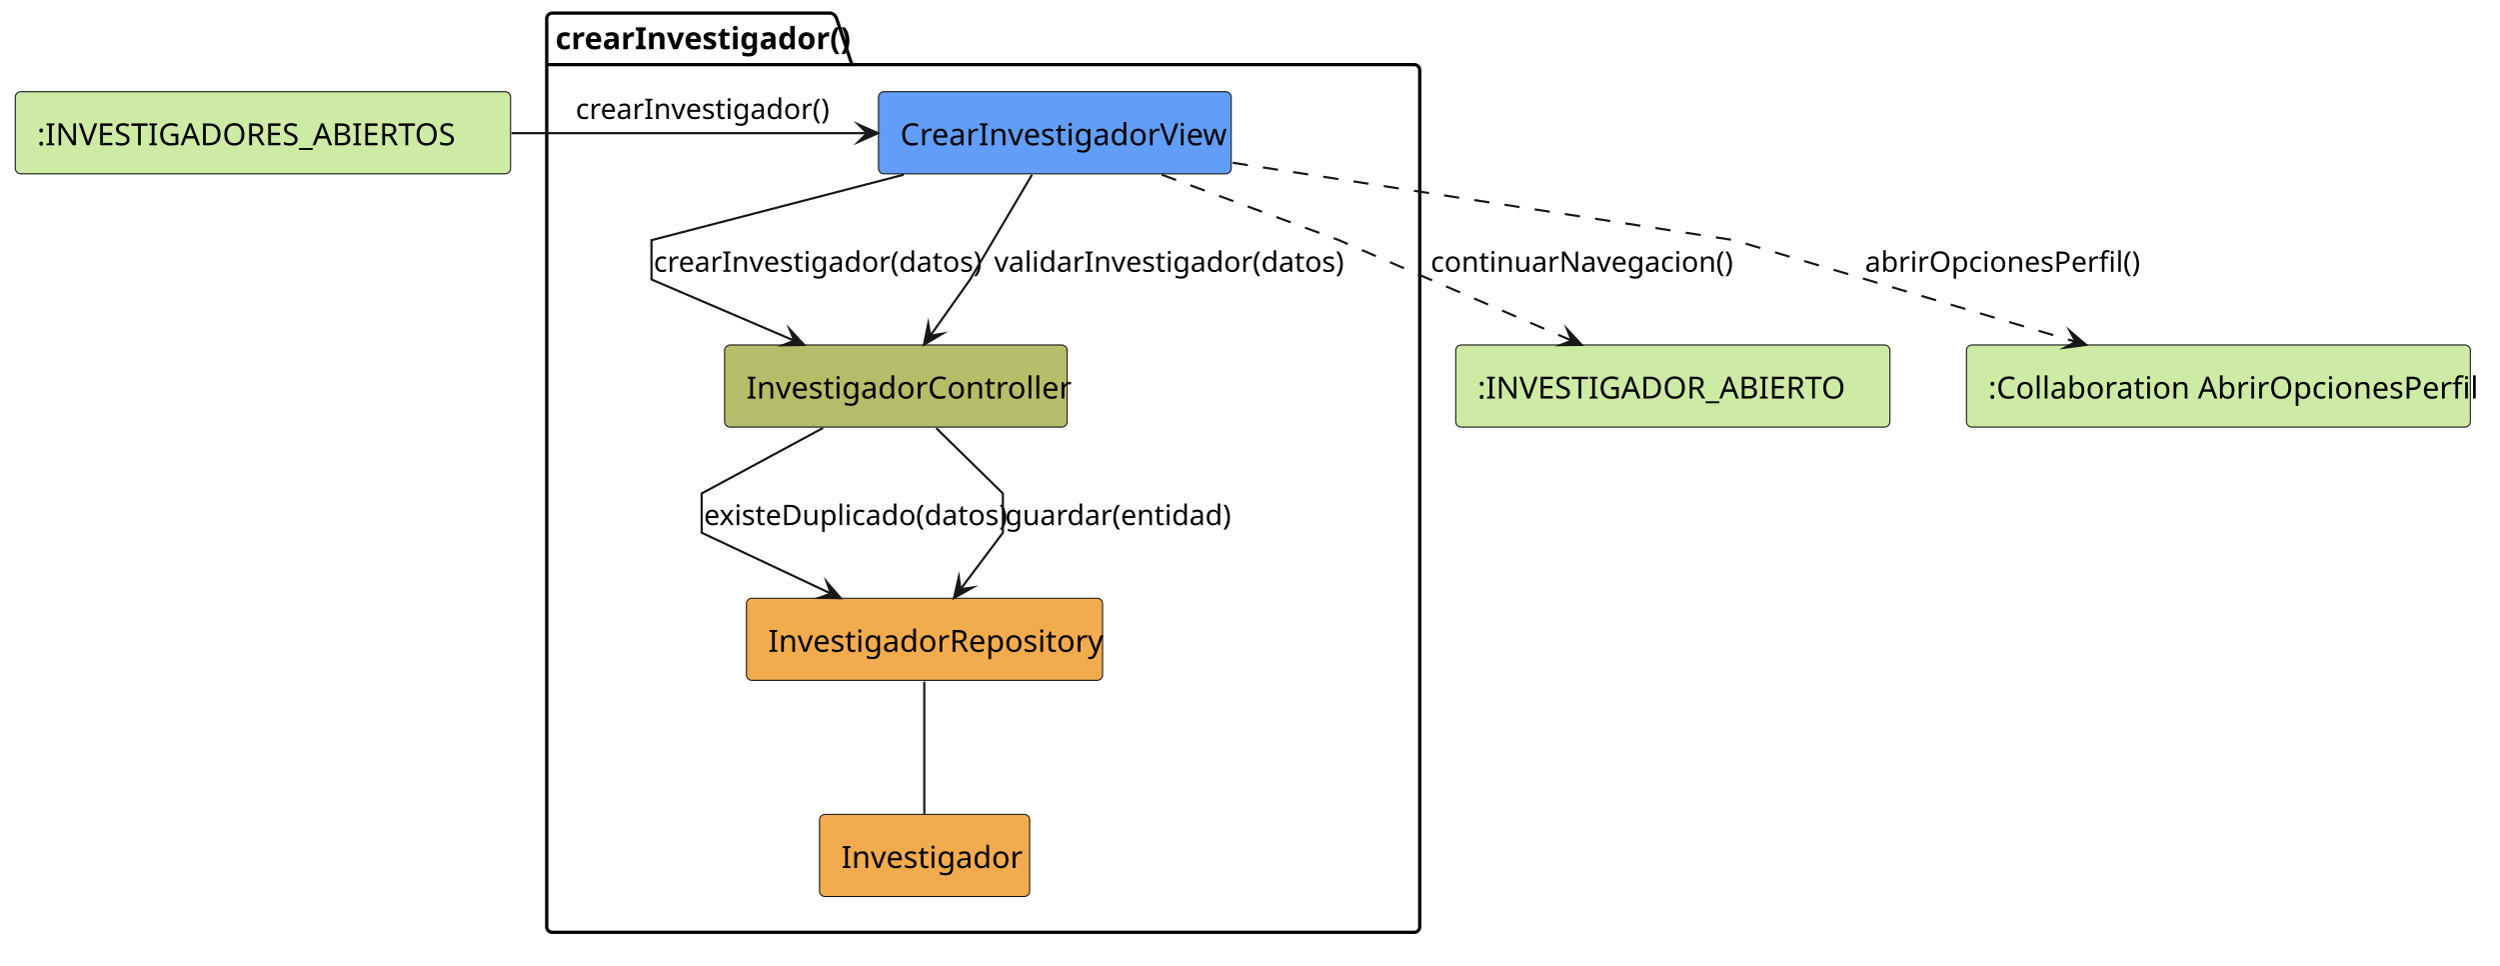
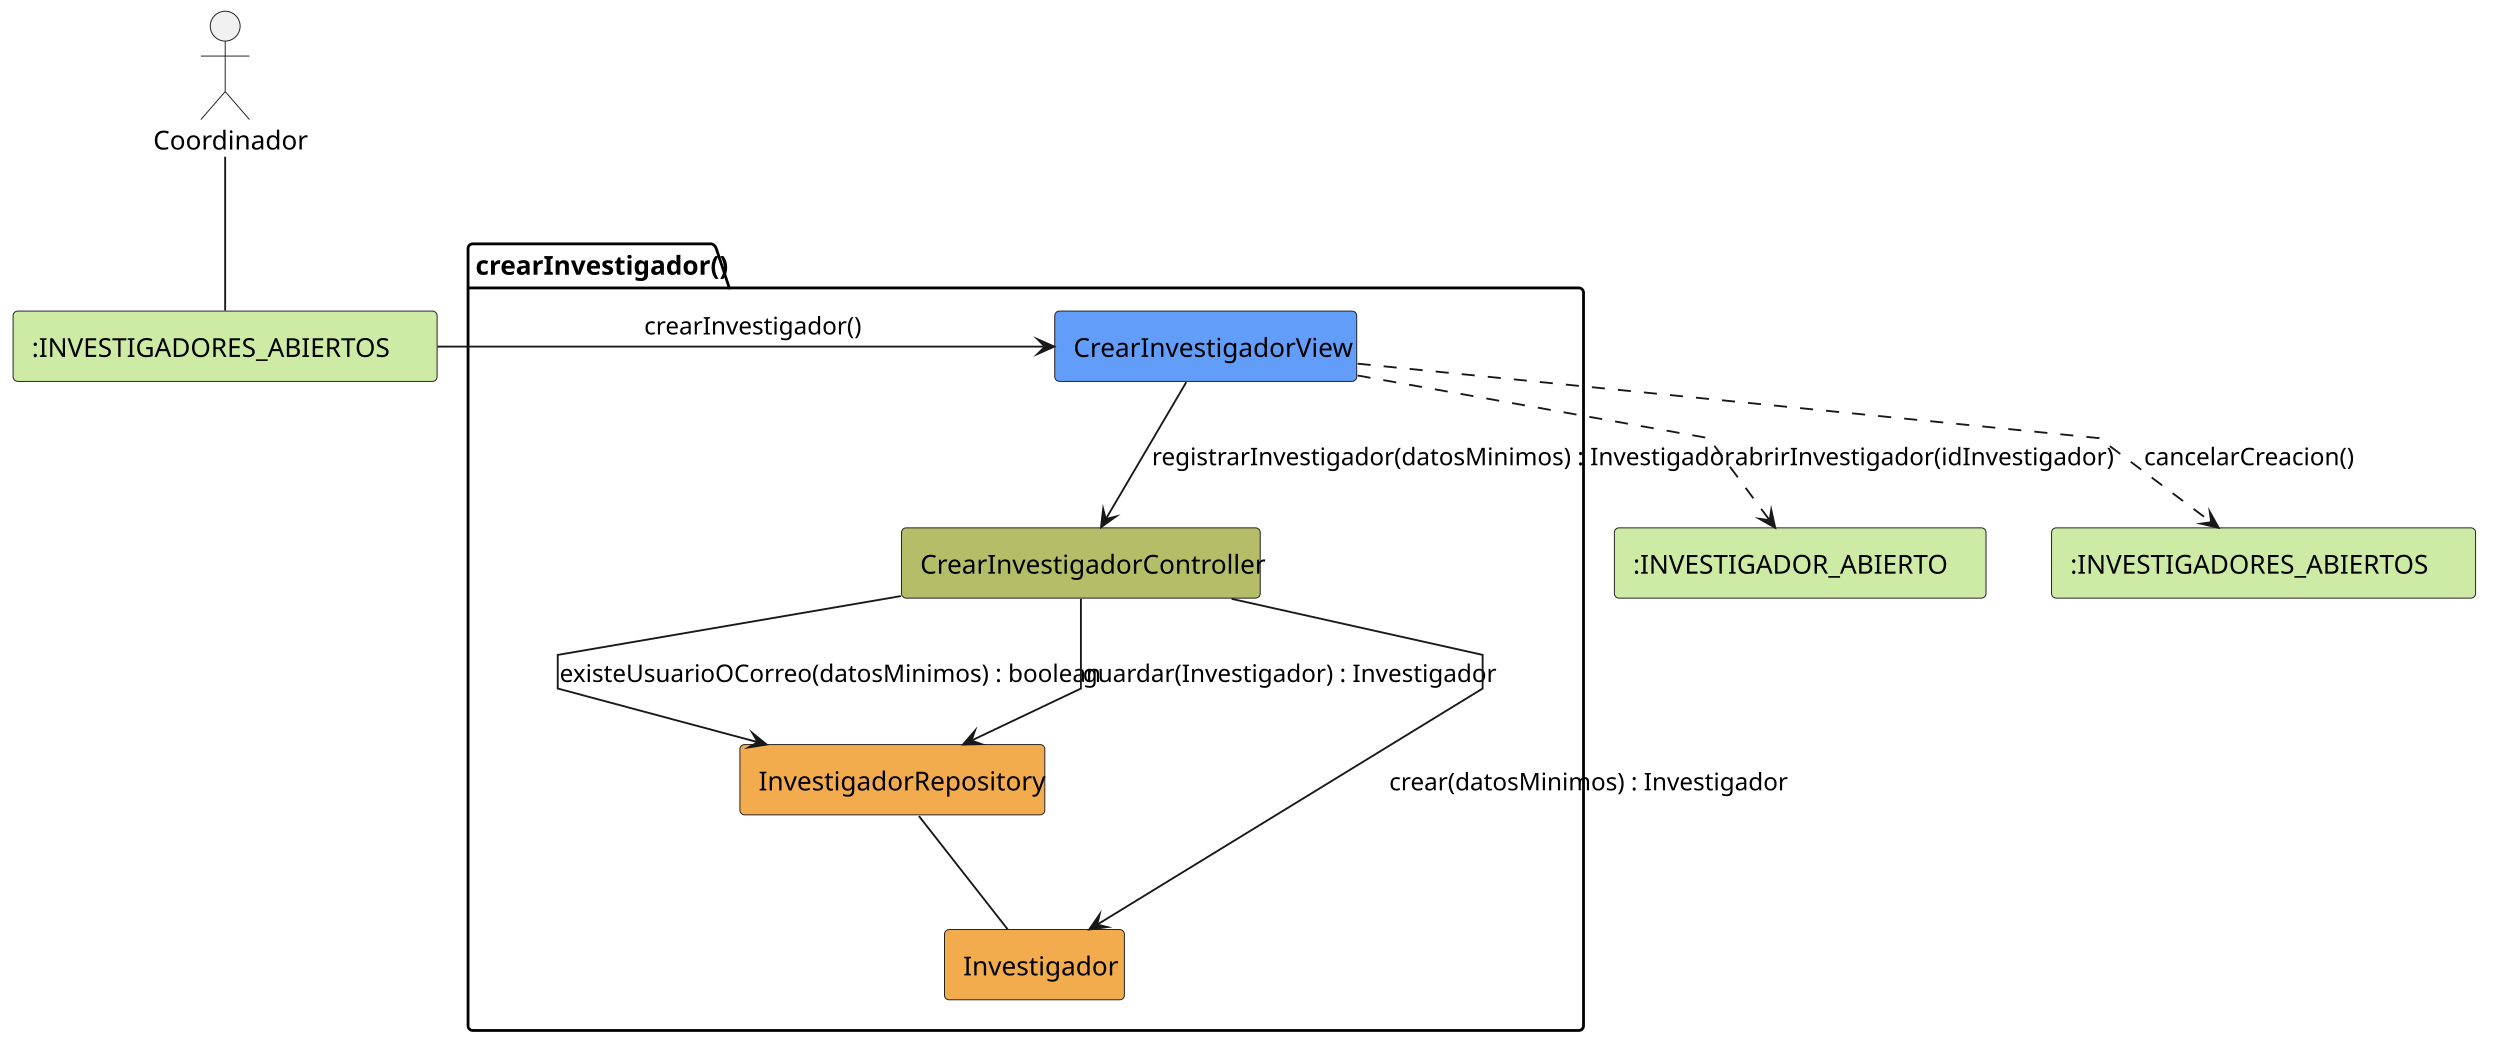
- <svg xmlns="http://www.w3.org/2000/svg" contentStyleType="text/css" data-diagram-type="DESCRIPTION" height="442px" preserveAspectRatio="none" style="width:1145px;height:442px;background:#FFFFFF;" version="1.1" viewBox="0 0 1145 442" width="1145px" zoomAndPan="magnify">
+ <svg xmlns="http://www.w3.org/2000/svg" contentStyleType="text/css" data-diagram-type="DESCRIPTION" height="566px" preserveAspectRatio="none" style="width:1338px;height:566px;background:#FFFFFF;" version="1.1" viewBox="0 0 1338 566" width="1338px" zoomAndPan="magnify">
  <defs />
  <g>
-     <g class="cluster" data-qualified-name="crearInvestigador" data-source-line="4" id="ent0002">
-       <path d="M253,6 L380.82,6 A3.75,3.75 0 0 1 383.32,8.5 L390.32,29.609 L648,29.609 A2.5,2.5 0 0 1 650.5,32.109 L650.5,424.5 A2.5,2.5 0 0 1 648,427 L253,427 A2.5,2.5 0 0 1 250.5,424.5 L250.5,8.5 A2.5,2.5 0 0 1 253,6" fill="none" style="stroke:#000000;stroke-width:1.5;" />
-       <line style="stroke:#000000;stroke-width:1.5;" x1="250.5" x2="390.32" y1="29.609" y2="29.609" />
-       <text fill="#000000" font-family="sans-serif" font-size="14" font-weight="700" lengthAdjust="spacing" textLength="126.82" x="254.5" y="22.533">crearInvestigador()</text>
+     <g class="cluster" data-qualified-name="crearInvestigador" data-source-line="5" id="ent0003">
+       <path d="M253,130.5 L380.82,130.5 A3.75,3.75 0 0 1 383.32,133 L390.32,154.109 L845,154.109 A2.5,2.5 0 0 1 847.5,156.609 L847.5,549 A2.5,2.5 0 0 1 845,551.5 L253,551.5 A2.5,2.5 0 0 1 250.5,549 L250.5,133 A2.5,2.5 0 0 1 253,130.5" fill="none" style="stroke:#000000;stroke-width:1.5;" />
+       <line style="stroke:#000000;stroke-width:1.5;" x1="250.5" x2="390.32" y1="154.109" y2="154.109" />
+       <text fill="#000000" font-family="sans-serif" font-size="14" font-weight="700" lengthAdjust="spacing" textLength="126.82" x="254.5" y="147.033">crearInvestigador()</text>
    </g>
-     <g class="entity" data-qualified-name="crearInvestigador.CrearInvestigadorView" data-source-line="5" id="ent0003">
-       <rect fill="#629EF9" height="37.609" rx="2.5" ry="2.5" style="stroke:#181818;stroke-width:0.5;" width="161.62" x="402.5" y="42" />
-       <text fill="#000000" font-family="sans-serif" font-size="14" lengthAdjust="spacing" textLength="141.62" x="412.5" y="66.533">CrearInvestigadorView</text>
+     <g class="entity" data-qualified-name="crearInvestigador.CrearInvestigadorView" data-source-line="6" id="ent0004">
+       <rect fill="#629EF9" height="37.609" rx="2.5" ry="2.5" style="stroke:#181818;stroke-width:0.5;" width="161.62" x="564.5" y="166.5" />
+       <text fill="#000000" font-family="sans-serif" font-size="14" lengthAdjust="spacing" textLength="141.62" x="574.5" y="191.033">CrearInvestigadorView</text>
    </g>
-     <g class="entity" data-qualified-name="crearInvestigador.InvestigadorController" data-source-line="6" id="ent0004">
-       <rect fill="#B5BD68" height="37.609" rx="2.5" ry="2.5" style="stroke:#181818;stroke-width:0.5;" width="156.958" x="332" y="158" />
-       <text fill="#000000" font-family="sans-serif" font-size="14" lengthAdjust="spacing" textLength="136.958" x="342" y="182.533">InvestigadorController</text>
+     <g class="entity" data-qualified-name="crearInvestigador.CrearInvestigadorController" data-source-line="7" id="ent0005">
+       <rect fill="#B5BD68" height="37.609" rx="2.5" ry="2.5" style="stroke:#181818;stroke-width:0.5;" width="191.965" x="482.5" y="282.5" />
+       <text fill="#000000" font-family="sans-serif" font-size="14" lengthAdjust="spacing" textLength="171.965" x="492.5" y="307.033">CrearInvestigadorController</text>
    </g>
-     <g class="entity" data-qualified-name="crearInvestigador.InvestigadorRepository" data-source-line="7" id="ent0005">
-       <rect fill="#F2AC4E" height="37.609" rx="2.5" ry="2.5" style="stroke:#181818;stroke-width:0.5;" width="163.185" x="342" y="274" />
-       <text fill="#000000" font-family="sans-serif" font-size="14" lengthAdjust="spacing" textLength="143.185" x="352" y="298.533">InvestigadorRepository</text>
+     <g class="entity" data-qualified-name="crearInvestigador.InvestigadorRepository" data-source-line="8" id="ent0006">
+       <rect fill="#F2AC4E" height="37.609" rx="2.5" ry="2.5" style="stroke:#181818;stroke-width:0.5;" width="163.185" x="396" y="398.5" />
+       <text fill="#000000" font-family="sans-serif" font-size="14" lengthAdjust="spacing" textLength="143.185" x="406" y="423.033">InvestigadorRepository</text>
    </g>
-     <g class="entity" data-qualified-name="crearInvestigador.Investigador" data-source-line="8" id="ent0006">
-       <rect fill="#F2AC4E" height="37.609" rx="2.5" ry="2.5" style="stroke:#181818;stroke-width:0.5;" width="96.269" x="375.5" y="373" />
-       <text fill="#000000" font-family="sans-serif" font-size="14" lengthAdjust="spacing" textLength="76.269" x="385.5" y="397.533">Investigador</text>
+     <g class="entity" data-qualified-name="crearInvestigador.Investigador" data-source-line="9" id="ent0007">
+       <rect fill="#F2AC4E" height="37.609" rx="2.5" ry="2.5" style="stroke:#181818;stroke-width:0.5;" width="96.269" x="505.5" y="497.5" />
+       <text fill="#000000" font-family="sans-serif" font-size="14" lengthAdjust="spacing" textLength="76.269" x="515.5" y="522.033">Investigador</text>
    </g>
-     <g class="entity" data-qualified-name="EstadoEntrada" data-source-line="3" id="ent0001">
-       <rect fill="#CDEBA5" height="37.609" rx="2.5" ry="2.5" style="stroke:#181818;stroke-width:0.5;" width="226.938" x="7" y="42" />
-       <text fill="#000000" font-family="sans-serif" font-size="14" lengthAdjust="spacing" textLength="206.938" x="17" y="66.533">:INVESTIGADORES_ABIERTOS</text>
+     <g class="entity" data-qualified-name="Coordinador" data-source-line="3" id="ent0001">
+       <ellipse cx="120.524" cy="14" fill="#F1F1F1" rx="8" ry="8" style="stroke:#181818;stroke-width:0.5;" />
+       <path d="M120.524,22 L120.524,49 M107.524,30 L133.524,30 M120.524,49 L107.524,64 M120.524,49 L133.524,64" fill="none" style="stroke:#181818;stroke-width:0.5;" />
+       <text fill="#000000" font-family="sans-serif" font-size="14" lengthAdjust="spacing" textLength="77.048" x="82" y="80.033">Coordinador</text>
    </g>
-     <g class="entity" data-qualified-name="EstadoSalida" data-source-line="11" id="ent0007">
-       <rect fill="#CDEBA5" height="37.609" rx="2.5" ry="2.5" style="stroke:#181818;stroke-width:0.5;" width="198.924" x="667" y="158" />
-       <text fill="#000000" font-family="sans-serif" font-size="14" lengthAdjust="spacing" textLength="178.924" x="677" y="182.533">:INVESTIGADOR_ABIERTO</text>
+     <g class="entity" data-qualified-name="InvestigadoresAbiertos" data-source-line="4" id="ent0002">
+       <rect fill="#CDEBA5" height="37.609" rx="2.5" ry="2.5" style="stroke:#181818;stroke-width:0.5;" width="226.938" x="7" y="166.5" />
+       <text fill="#000000" font-family="sans-serif" font-size="14" lengthAdjust="spacing" textLength="206.938" x="17" y="191.033">:INVESTIGADORES_ABIERTOS</text>
    </g>
-     <g class="entity" data-qualified-name="AbrirOpcionesPerfil" data-source-line="12" id="ent0008">
-       <rect fill="#CDEBA5" height="37.609" rx="2.5" ry="2.5" style="stroke:#181818;stroke-width:0.5;" width="230.875" x="901" y="158" />
-       <text fill="#000000" font-family="sans-serif" font-size="14" lengthAdjust="spacing" textLength="210.875" x="911" y="182.533">:Collaboration AbrirOpcionesPerfil</text>
+     <g class="entity" data-qualified-name="InvestigadorAbierto" data-source-line="11" id="ent0008">
+       <rect fill="#CDEBA5" height="37.609" rx="2.5" ry="2.5" style="stroke:#181818;stroke-width:0.5;" width="198.924" x="864" y="282.5" />
+       <text fill="#000000" font-family="sans-serif" font-size="14" lengthAdjust="spacing" textLength="178.924" x="874" y="307.033">:INVESTIGADOR_ABIERTO</text>
    </g>
-     <g class="link" data-entity-1="ent0001" data-entity-2="ent0003" data-link-type="dependency" data-source-line="14" id="lnk9">
-       <path d="M234.36,61 C288.84,61 347.8,61 397.27,61" fill="none" id="EstadoEntrada-to-CrearInvestigadorView" style="stroke:#181818;stroke-width:1;" />
-       <polygon fill="#181818" points="402.27,61,393.27,57,397.27,61,393.27,65,402.27,61" style="stroke:#181818;stroke-width:1;stroke-linejoin:miter;stroke-miterlimit:10;" />
-       <text fill="#000000" font-family="sans-serif" font-size="13" lengthAdjust="spacing" textLength="109.097" x="263.75" y="54.495">crearInvestigador()</text>
+     <g class="entity" data-qualified-name="CreacionCancelada" data-source-line="12" id="ent0009">
+       <rect fill="#CDEBA5" height="37.609" rx="2.5" ry="2.5" style="stroke:#181818;stroke-width:0.5;" width="226.938" x="1098" y="282.5" />
+       <text fill="#000000" font-family="sans-serif" font-size="14" lengthAdjust="spacing" textLength="206.938" x="1108" y="307.033">:INVESTIGADORES_ABIERTOS</text>
    </g>
-     <g class="link" data-entity-1="ent0003" data-entity-2="ent0004" data-link-type="dependency" data-source-line="16" id="lnk10">
-       <path d="M414.09,80.01 C361.59,93.63 298.5,110 298.5,110 C298.5,110 298.5,128 298.5,128 C298.5,128 332.104,142.4 363.884,156.02" fill="none" id="CrearInvestigadorView-to-InvestigadorController" style="stroke:#181818;stroke-width:1;" />
-       <polygon fill="#181818" points="368.48,157.99,361.783,150.768,363.884,156.02,358.632,158.121,368.48,157.99" style="stroke:#181818;stroke-width:1;stroke-linejoin:miter;stroke-miterlimit:10;" />
-       <text fill="#000000" font-family="sans-serif" font-size="13" lengthAdjust="spacing" textLength="140.899" x="299.5" y="124.495">crearInvestigador(datos)</text>
+     <g class="link" data-entity-1="ent0001" data-entity-2="ent0002" data-link-type="association" data-source-line="14" id="lnk10">
+       <path d="M120.5,83.85 C120.5,110.69 120.5,145.34 120.5,166.2" fill="none" id="Coordinador-InvestigadoresAbiertos" style="stroke:#181818;stroke-width:1;" />
    </g>
-     <g class="link" data-entity-1="ent0003" data-entity-2="ent0004" data-link-type="dependency" data-source-line="17" id="lnk11">
-       <path d="M472.84,80.03 C461.3,99.58 444.5,128 444.5,128 C444.5,128 435.871,140.18 426.241,153.77" fill="none" id="CrearInvestigadorView-to-InvestigadorController-1" style="stroke:#181818;stroke-width:1;" />
-       <polygon fill="#181818" points="423.35,157.85,431.817,152.819,426.241,153.77,425.29,148.194,423.35,157.85" style="stroke:#181818;stroke-width:1;stroke-linejoin:miter;stroke-miterlimit:10;" />
-       <text fill="#000000" font-family="sans-serif" font-size="13" lengthAdjust="spacing" textLength="149.576" x="455.5" y="124.495">validarInvestigador(datos)</text>
+     <g class="link" data-entity-1="ent0002" data-entity-2="ent0004" data-link-type="dependency" data-source-line="15" id="lnk11">
+       <path d="M234.09,185.5 C333.59,185.5 470.74,185.5 559.22,185.5" fill="none" id="InvestigadoresAbiertos-to-CrearInvestigadorView" style="stroke:#181818;stroke-width:1;" />
+       <polygon fill="#181818" points="564.22,185.5,555.22,181.5,559.22,185.5,555.22,189.5,564.22,185.5" style="stroke:#181818;stroke-width:1;stroke-linejoin:miter;stroke-miterlimit:10;" />
+       <text fill="#000000" font-family="sans-serif" font-size="13" lengthAdjust="spacing" textLength="109.097" x="344.75" y="178.995">crearInvestigador()</text>
    </g>
-     <g class="link" data-entity-1="ent0004" data-entity-2="ent0005" data-link-type="dependency" data-source-line="18" id="lnk12">
-       <path d="M377.11,196.01 C351.85,209.63 321.5,226 321.5,226 C321.5,226 321.5,244 321.5,244 C321.5,244 351.766,258.241 380.706,271.861" fill="none" id="InvestigadorController-to-InvestigadorRepository" style="stroke:#181818;stroke-width:1;" />
-       <polygon fill="#181818" points="385.23,273.99,378.79,266.538,380.706,271.861,375.384,273.777,385.23,273.99" style="stroke:#181818;stroke-width:1;stroke-linejoin:miter;stroke-miterlimit:10;" />
-       <text fill="#000000" font-family="sans-serif" font-size="13" lengthAdjust="spacing" textLength="132.234" x="322.5" y="240.495">existeDuplicado(datos)</text>
+     <g class="link" data-entity-1="ent0004" data-entity-2="ent0005" data-link-type="dependency" data-source-line="16" id="lnk12">
+       <path d="M634.88,204.56 C622.41,225.78 604.363,256.489 591.823,277.829" fill="none" id="CrearInvestigadorView-to-CrearInvestigadorController" style="stroke:#181818;stroke-width:1;" />
+       <polygon fill="#181818" points="589.29,282.14,597.298,276.407,591.823,277.829,590.401,272.354,589.29,282.14" style="stroke:#181818;stroke-width:1;stroke-linejoin:miter;stroke-miterlimit:10;" />
+       <text fill="#000000" font-family="sans-serif" font-size="13" lengthAdjust="spacing" textLength="289.009" x="616.5" y="248.995">registrarInvestigador(datosMinimos) : Investigador</text>
    </g>
-     <g class="link" data-entity-1="ent0004" data-entity-2="ent0005" data-link-type="dependency" data-source-line="19" id="lnk13">
-       <path d="M429.02,196.15 C442.9,209.74 459.5,226 459.5,226 C459.5,226 459.5,244 459.5,244 C459.5,244 450.3,256.26 440.11,269.85" fill="none" id="InvestigadorController-to-InvestigadorRepository-1" style="stroke:#181818;stroke-width:1;" />
-       <polygon fill="#181818" points="437.11,273.85,445.709,269.049,440.11,269.85,439.309,264.25,437.11,273.85" style="stroke:#181818;stroke-width:1;stroke-linejoin:miter;stroke-miterlimit:10;" />
-       <text fill="#000000" font-family="sans-serif" font-size="13" lengthAdjust="spacing" textLength="96.116" x="460.5" y="240.495">guardar(entidad)</text>
+     <g class="link" data-entity-1="ent0005" data-entity-2="ent0006" data-link-type="dependency" data-source-line="17" id="lnk13">
+       <path d="M482.14,319.02 C401.15,332.9 298.5,350.5 298.5,350.5 C298.5,350.5 298.5,368.5 298.5,368.5 C298.5,368.5 354.721,383.575 405.511,397.195" fill="none" id="CrearInvestigadorController-to-InvestigadorRepository" style="stroke:#181818;stroke-width:1;" />
+       <polygon fill="#181818" points="410.34,398.49,402.683,392.295,405.511,397.195,400.611,400.022,410.34,398.49" style="stroke:#181818;stroke-width:1;stroke-linejoin:miter;stroke-miterlimit:10;" />
+       <text fill="#000000" font-family="sans-serif" font-size="13" lengthAdjust="spacing" textLength="274.562" x="299.5" y="364.995">existeUsuarioOCorreo(datosMinimos) : boolean</text>
    </g>
-     <g class="link" data-entity-1="ent0005" data-entity-2="ent0006" data-link-type="association" data-source-line="20" id="lnk14">
-       <path d="M423.5,312.24 C423.5,329.59 423.5,355.52 423.5,372.84" fill="none" id="InvestigadorRepository-Investigador" style="stroke:#181818;stroke-width:1;" />
+     <g class="link" data-entity-1="ent0005" data-entity-2="ent0006" data-link-type="dependency" data-source-line="19" id="lnk15">
+       <path d="M578.5,320.53 C578.5,340.08 578.5,368.5 578.5,368.5 C578.5,368.5 548.576,382.724 519.916,396.344" fill="none" id="CrearInvestigadorController-to-InvestigadorRepository-1" style="stroke:#181818;stroke-width:1;" />
+       <polygon fill="#181818" points="515.4,398.49,525.246,398.24,519.916,396.344,521.812,391.014,515.4,398.49" style="stroke:#181818;stroke-width:1;stroke-linejoin:miter;stroke-miterlimit:10;" />
+       <text fill="#000000" font-family="sans-serif" font-size="13" lengthAdjust="spacing" textLength="205.943" x="579.5" y="364.995">guardar(Investigador) : Investigador</text>
    </g>
-     <g class="link" data-entity-1="ent0003" data-entity-2="ent0007" data-link-type="dependency" data-source-line="21" id="lnk15">
-       <path d="M532.28,80.01 C569.17,93.63 613.5,110 613.5,110 C613.5,110 674.799,136.439 720.099,155.989" fill="none" id="CrearInvestigadorView-to-EstadoSalida" style="stroke:#181818;stroke-width:1;stroke-dasharray:7,7;" />
-       <polygon fill="#181818" points="724.69,157.97,718.012,150.731,720.099,155.989,714.842,158.076,724.69,157.97" style="stroke:#181818;stroke-width:1;stroke-linejoin:miter;stroke-miterlimit:10;" />
-       <text fill="#000000" font-family="sans-serif" font-size="13" lengthAdjust="spacing" textLength="130.793" x="655.5" y="124.495">continuarNavegacion()</text>
+     <g class="link" data-entity-1="ent0005" data-entity-2="ent0007" data-link-type="dependency" data-source-line="18" id="lnk14">
+       <path d="M659.17,320.51 C720.18,334.13 793.5,350.5 793.5,350.5 C793.5,350.5 793.5,368.5 793.5,368.5 C793.5,368.5 651.284,455.609 587.194,494.859" fill="none" id="CrearInvestigadorController-to-Investigador" style="stroke:#181818;stroke-width:1;" />
+       <polygon fill="#181818" points="582.93,497.47,592.694,496.181,587.194,494.859,588.516,489.358,582.93,497.47" style="stroke:#181818;stroke-width:1;stroke-linejoin:miter;stroke-miterlimit:10;" />
+       <text fill="#000000" font-family="sans-serif" font-size="13" lengthAdjust="spacing" textLength="200.129" x="743.5" y="422.995">crear(datosMinimos) : Investigador</text>
    </g>
-     <g class="link" data-entity-1="ent0003" data-entity-2="ent0008" data-link-type="dependency" data-source-line="22" id="lnk16">
-       <path d="M564.81,74.55 C656.95,88.77 794.5,110 794.5,110 C794.5,110 885.317,136.995 951.048,156.545" fill="none" id="CrearInvestigadorView-to-AbrirOpcionesPerfil" style="stroke:#181818;stroke-width:1;stroke-dasharray:7,7;" />
-       <polygon fill="#181818" points="955.84,157.97,948.354,151.57,951.048,156.545,946.073,159.238,955.84,157.97" style="stroke:#181818;stroke-width:1;stroke-linejoin:miter;stroke-miterlimit:10;" />
-       <text fill="#000000" font-family="sans-serif" font-size="13" lengthAdjust="spacing" textLength="119.203" x="854.5" y="124.495">abrirOpcionesPerfil()</text>
+     <g class="link" data-entity-1="ent0006" data-entity-2="ent0007" data-link-type="association" data-source-line="20" id="lnk16">
+       <path d="M491.8,436.74 C505.38,454.09 525.7,480.02 539.27,497.34" fill="none" id="InvestigadorRepository-Investigador" style="stroke:#181818;stroke-width:1;" />
+     </g>
+     <g class="link" data-entity-1="ent0004" data-entity-2="ent0008" data-link-type="dependency" data-source-line="21" id="lnk17">
+       <path d="M726.57,200.97 C805.78,215.1 914.5,234.5 914.5,234.5 C914.5,234.5 932.62,258.905 947.13,278.455" fill="none" id="CrearInvestigadorView-to-InvestigadorAbierto" style="stroke:#181818;stroke-width:1;stroke-dasharray:7,7;" />
+       <polygon fill="#181818" points="950.11,282.47,947.958,272.859,947.13,278.455,941.534,277.627,950.11,282.47" style="stroke:#181818;stroke-width:1;stroke-linejoin:miter;stroke-miterlimit:10;" />
+       <text fill="#000000" font-family="sans-serif" font-size="13" lengthAdjust="spacing" textLength="186.424" x="928.5" y="248.995">abrirInvestigador(idInvestigador)</text>
+     </g>
+     <g class="link" data-entity-1="ent0004" data-entity-2="ent0009" data-link-type="dependency" data-source-line="22" id="lnk18">
+       <path d="M726.59,194.64 C862.96,208.34 1123.5,234.5 1123.5,234.5 C1123.5,234.5 1157.401,259.919 1183.451,279.469" fill="none" id="CrearInvestigadorView-to-CreacionCancelada" style="stroke:#181818;stroke-width:1;stroke-dasharray:7,7;" />
+       <polygon fill="#181818" points="1187.45,282.47,1182.653,273.868,1183.451,279.469,1177.851,280.267,1187.45,282.47" style="stroke:#181818;stroke-width:1;stroke-linejoin:miter;stroke-miterlimit:10;" />
+       <text fill="#000000" font-family="sans-serif" font-size="13" lengthAdjust="spacing" textLength="109.821" x="1147.5" y="248.995">cancelarCreacion()</text>
    </g>
  </g>
</svg>
